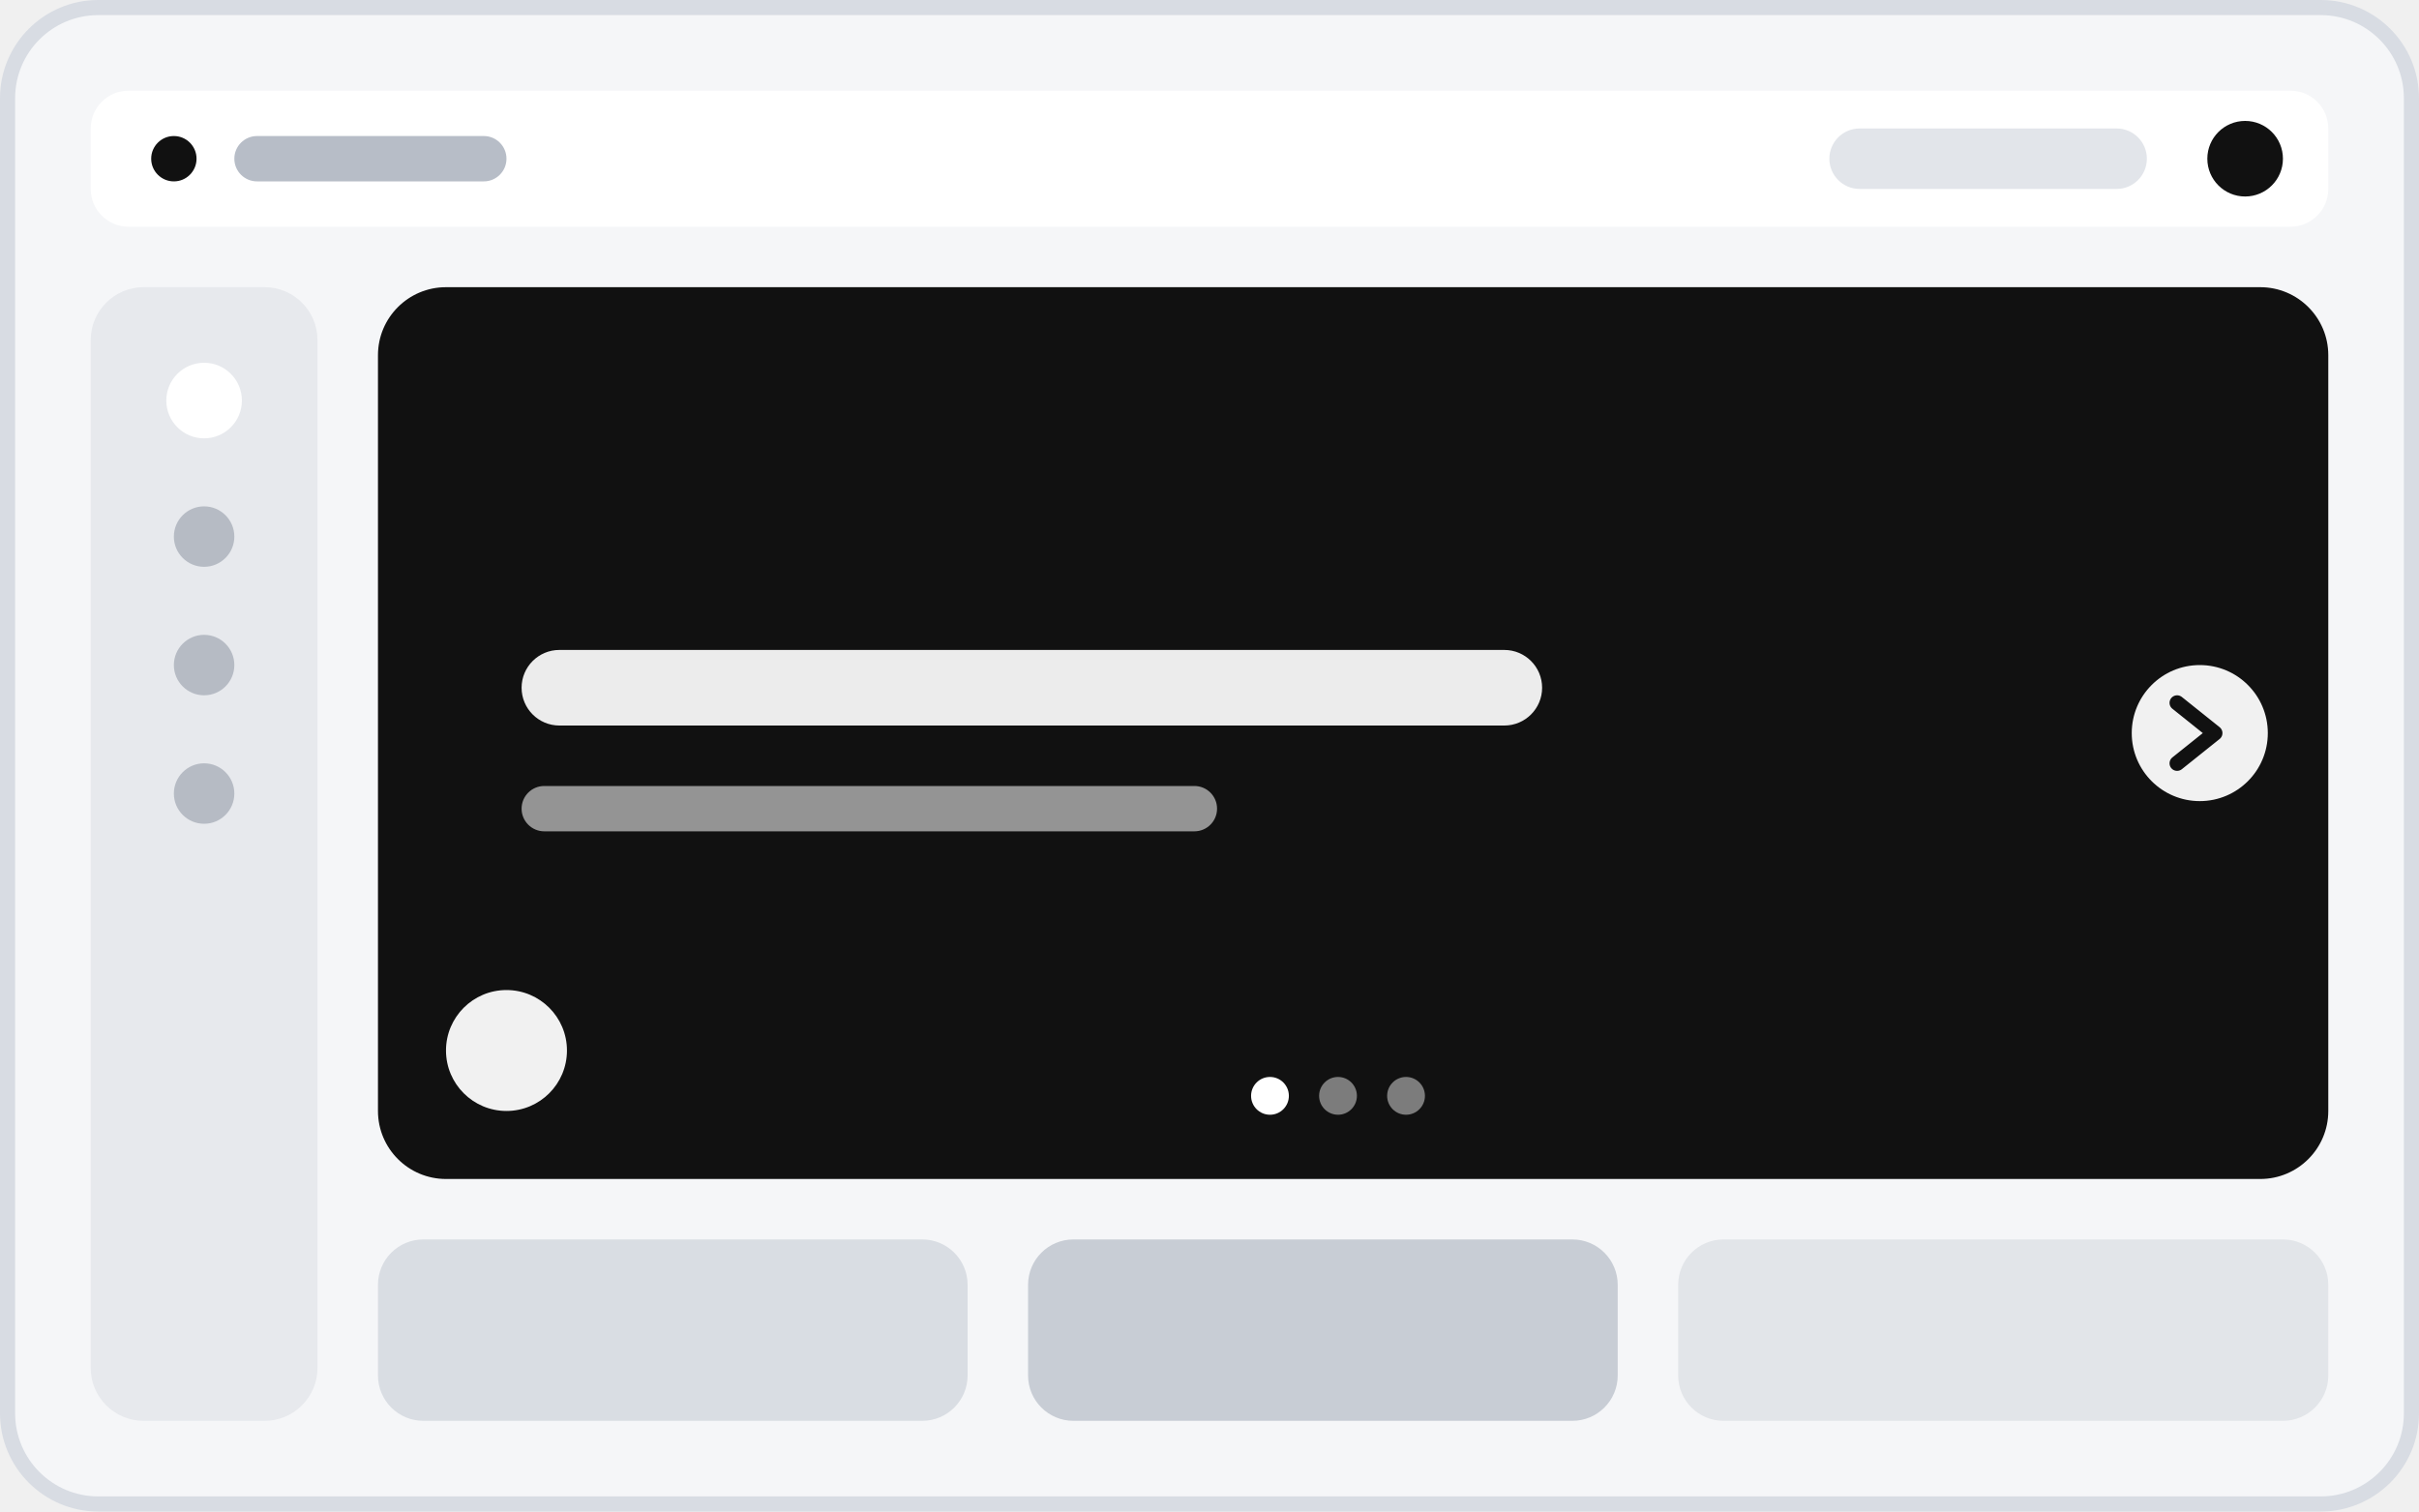
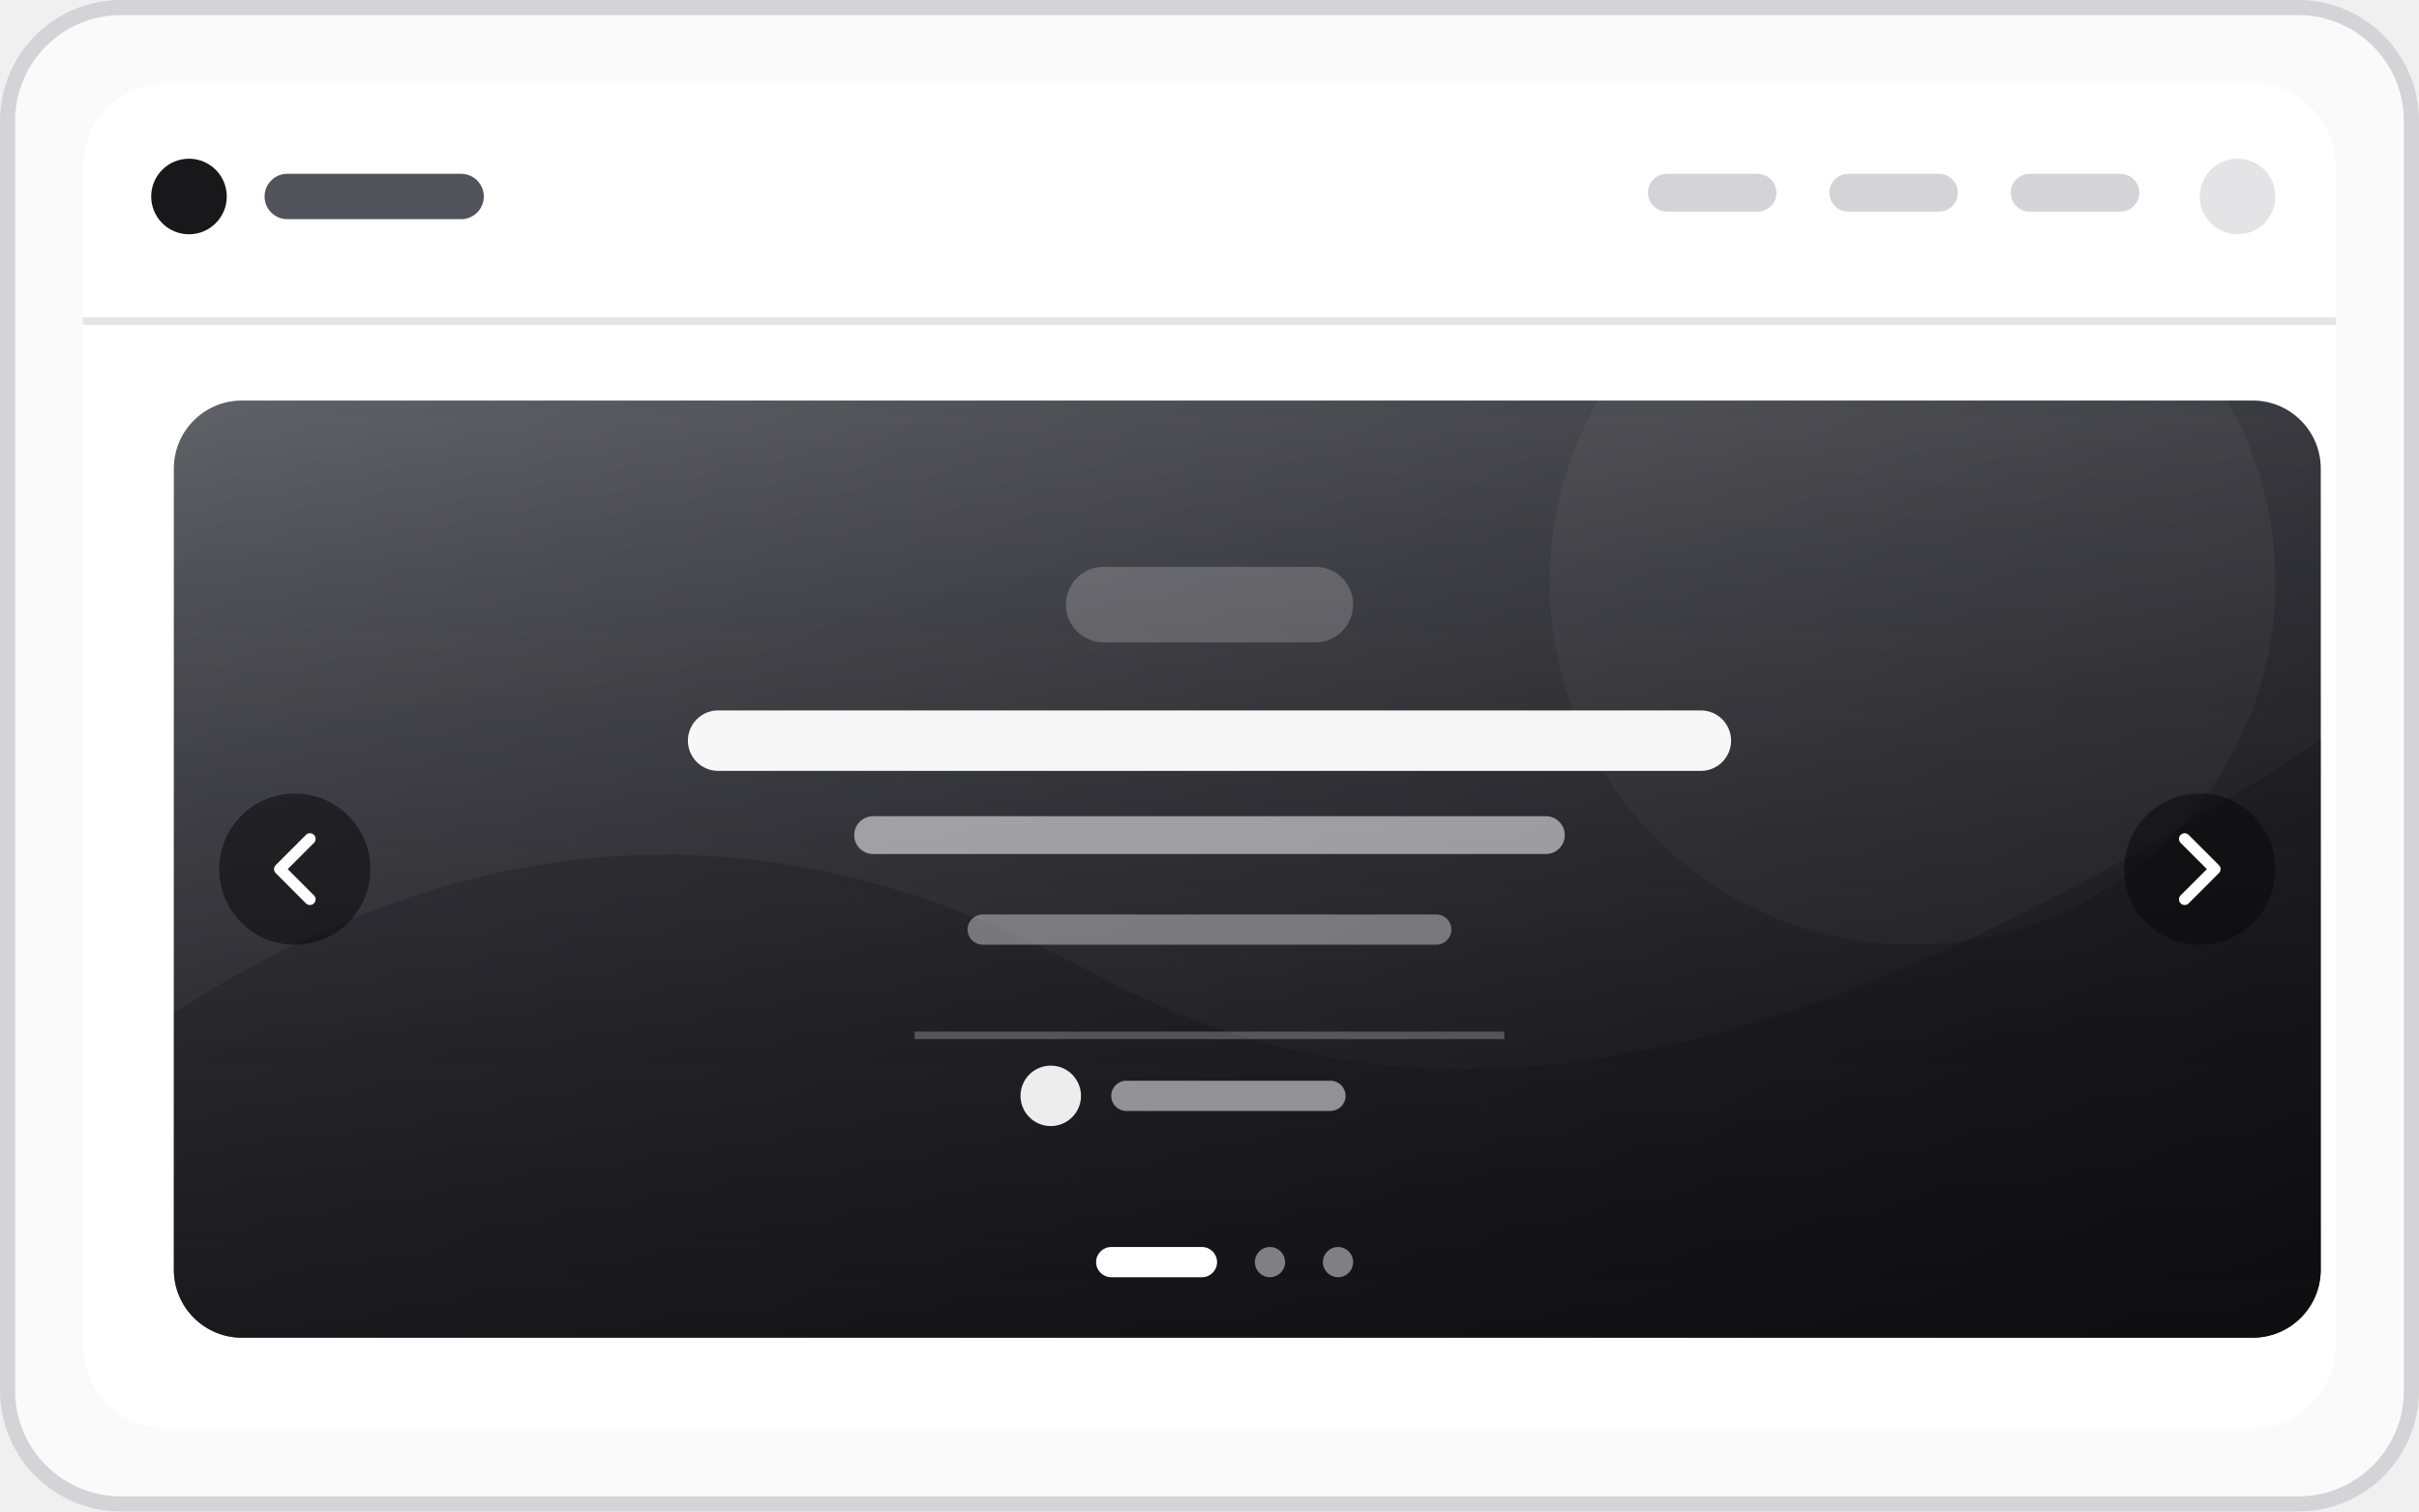
- <svg xmlns="http://www.w3.org/2000/svg" width="320" height="200" viewBox="0 0 320 200" role="img" aria-label="横幅首页布局预览">
-   <rect x="1" y="1" width="318" height="198" rx="12" fill="#f5f6f8" stroke="#d8dce3" stroke-width="2" />
-   <rect x="12" y="12" width="296" height="18" rx="5" fill="#ffffff" />
-   <circle cx="23" cy="21" r="3" fill="#111111" />
-   <rect x="31" y="18" width="36" height="6" rx="3" fill="#b7bdc7" />
-   <rect x="242" y="17" width="42" height="8" rx="4" fill="#e2e5ea" />
-   <circle cx="297" cy="21" r="5" fill="#111111" />
-   <rect x="12" y="38" width="30" height="150" rx="7" fill="#e7e9ed" />
-   <circle cx="27" cy="53" r="5" fill="#ffffff" />
-   <circle cx="27" cy="71" r="4" fill="#b6bbc4" />
-   <circle cx="27" cy="88" r="4" fill="#b6bbc4" />
-   <circle cx="27" cy="105" r="4" fill="#b6bbc4" />
-   <rect x="50" y="38" width="258" height="118" rx="9" fill="#111111" />
-   <rect x="69" y="86" width="135" height="10" rx="5" fill="#ffffff" opacity=".92" />
-   <rect x="69" y="104" width="92" height="6" rx="3" fill="#ffffff" opacity=".55" />
-   <circle cx="67" cy="139" r="8" fill="#ffffff" opacity=".94" />
-   <circle cx="291" cy="97" r="9" fill="#ffffff" opacity=".94" />
-   <path d="M288 93l5 4-5 4" fill="none" stroke="#111111" stroke-width="2" stroke-linecap="round" stroke-linejoin="round" />
-   <circle cx="168" cy="145" r="2.5" fill="#ffffff" />
-   <circle cx="177" cy="145" r="2.5" fill="#ffffff" opacity=".45" />
-   <circle cx="186" cy="145" r="2.5" fill="#ffffff" opacity=".45" />
-   <rect x="50" y="164" width="78" height="24" rx="6" fill="#d9dde3" />
-   <rect x="136" y="164" width="78" height="24" rx="6" fill="#c8cdd5" />
-   <rect x="222" y="164" width="86" height="24" rx="6" fill="#e2e5e9" />
+ <svg xmlns="http://www.w3.org/2000/svg" width="320" height="200" viewBox="0 0 320 200" role="img" aria-labelledby="title desc">
+   <defs>
+     <linearGradient id="slider-scene" x1="0" y1="0" x2="1" y2="1">
+       <stop offset="0" stop-color="#71717a" />
+       <stop offset=".55" stop-color="#3f3f46" />
+       <stop offset="1" stop-color="#18181b" />
+     </linearGradient>
+     <linearGradient id="slider-shade" x1="0" y1="0" x2="0" y2="1">
+       <stop offset="0" stop-color="#09090b" stop-opacity=".16" />
+       <stop offset="1" stop-color="#09090b" stop-opacity=".64" />
+     </linearGradient>
+     <clipPath id="slider-window">
+       <rect x="11" y="11" width="298" height="178" rx="11" />
+     </clipPath>
+     <clipPath id="slider-hero">
+       <rect x="23" y="53" width="284" height="124" rx="9" />
+     </clipPath>
+   </defs>
+   <rect x="1" y="1" width="318" height="198" rx="15" fill="#fafafa" stroke="#d4d4d8" stroke-width="2" />
+   <g clip-path="url(#slider-window)">
+     <rect x="11" y="11" width="298" height="178" fill="#fff" />
+     <g aria-hidden="true">
+       <circle cx="25" cy="26" r="5" fill="#18181b" />
+       <rect x="35" y="23" width="29" height="6" rx="3" fill="#52525b" />
+       <rect x="218" y="23" width="17" height="5" rx="2.5" fill="#d4d4d8" />
+       <rect x="242" y="23" width="17" height="5" rx="2.5" fill="#d4d4d8" />
+       <rect x="266" y="23" width="17" height="5" rx="2.5" fill="#d4d4d8" />
+       <circle cx="296" cy="26" r="5" fill="#e4e4e7" />
+       <path d="M11 42.5h298" stroke="#e4e4e7" />
+     </g>
+     <g clip-path="url(#slider-hero)" aria-hidden="true">
+       <rect x="23" y="53" width="284" height="124" fill="url(#slider-scene)" />
+       <circle cx="253" cy="77" r="48" fill="#fff" fill-opacity=".055" />
+       <path d="M23 134c42-27 82-27 122-5 43 23 91 15 162-31v79H23z" fill="#09090b" fill-opacity=".2" />
+       <rect x="23" y="53" width="284" height="124" fill="url(#slider-shade)" />
+       <rect x="141" y="75" width="38" height="10" rx="5" fill="#fff" fill-opacity=".2" />
+       <rect x="91" y="94" width="138" height="8" rx="4" fill="#fff" fill-opacity=".96" />
+       <rect x="113" y="108" width="94" height="5" rx="2.5" fill="#fff" fill-opacity=".54" />
+       <rect x="128" y="121" width="64" height="4" rx="2" fill="#fff" fill-opacity=".38" />
+       <path d="M121 137h78" stroke="#fff" stroke-opacity=".24" />
+       <circle cx="139" cy="145" r="4" fill="#fff" fill-opacity=".92" />
+       <rect x="147" y="143" width="31" height="4" rx="2" fill="#fff" fill-opacity=".52" />
+       <circle cx="39" cy="115" r="10" fill="#09090b" fill-opacity=".52" />
+       <path d="m41 111-4 4 4 4" fill="none" stroke="#fff" stroke-width="1.5" stroke-linecap="round" stroke-linejoin="round" />
+       <circle cx="291" cy="115" r="10" fill="#09090b" fill-opacity=".52" />
+       <path d="m289 111 4 4-4 4" fill="none" stroke="#fff" stroke-width="1.5" stroke-linecap="round" stroke-linejoin="round" />
+       <rect x="145" y="165" width="16" height="4" rx="2" fill="#fff" />
+       <circle cx="168" cy="167" r="2" fill="#fff" fill-opacity=".46" />
+       <circle cx="177" cy="167" r="2" fill="#fff" fill-opacity=".46" />
+     </g>
+   </g>
</svg>
